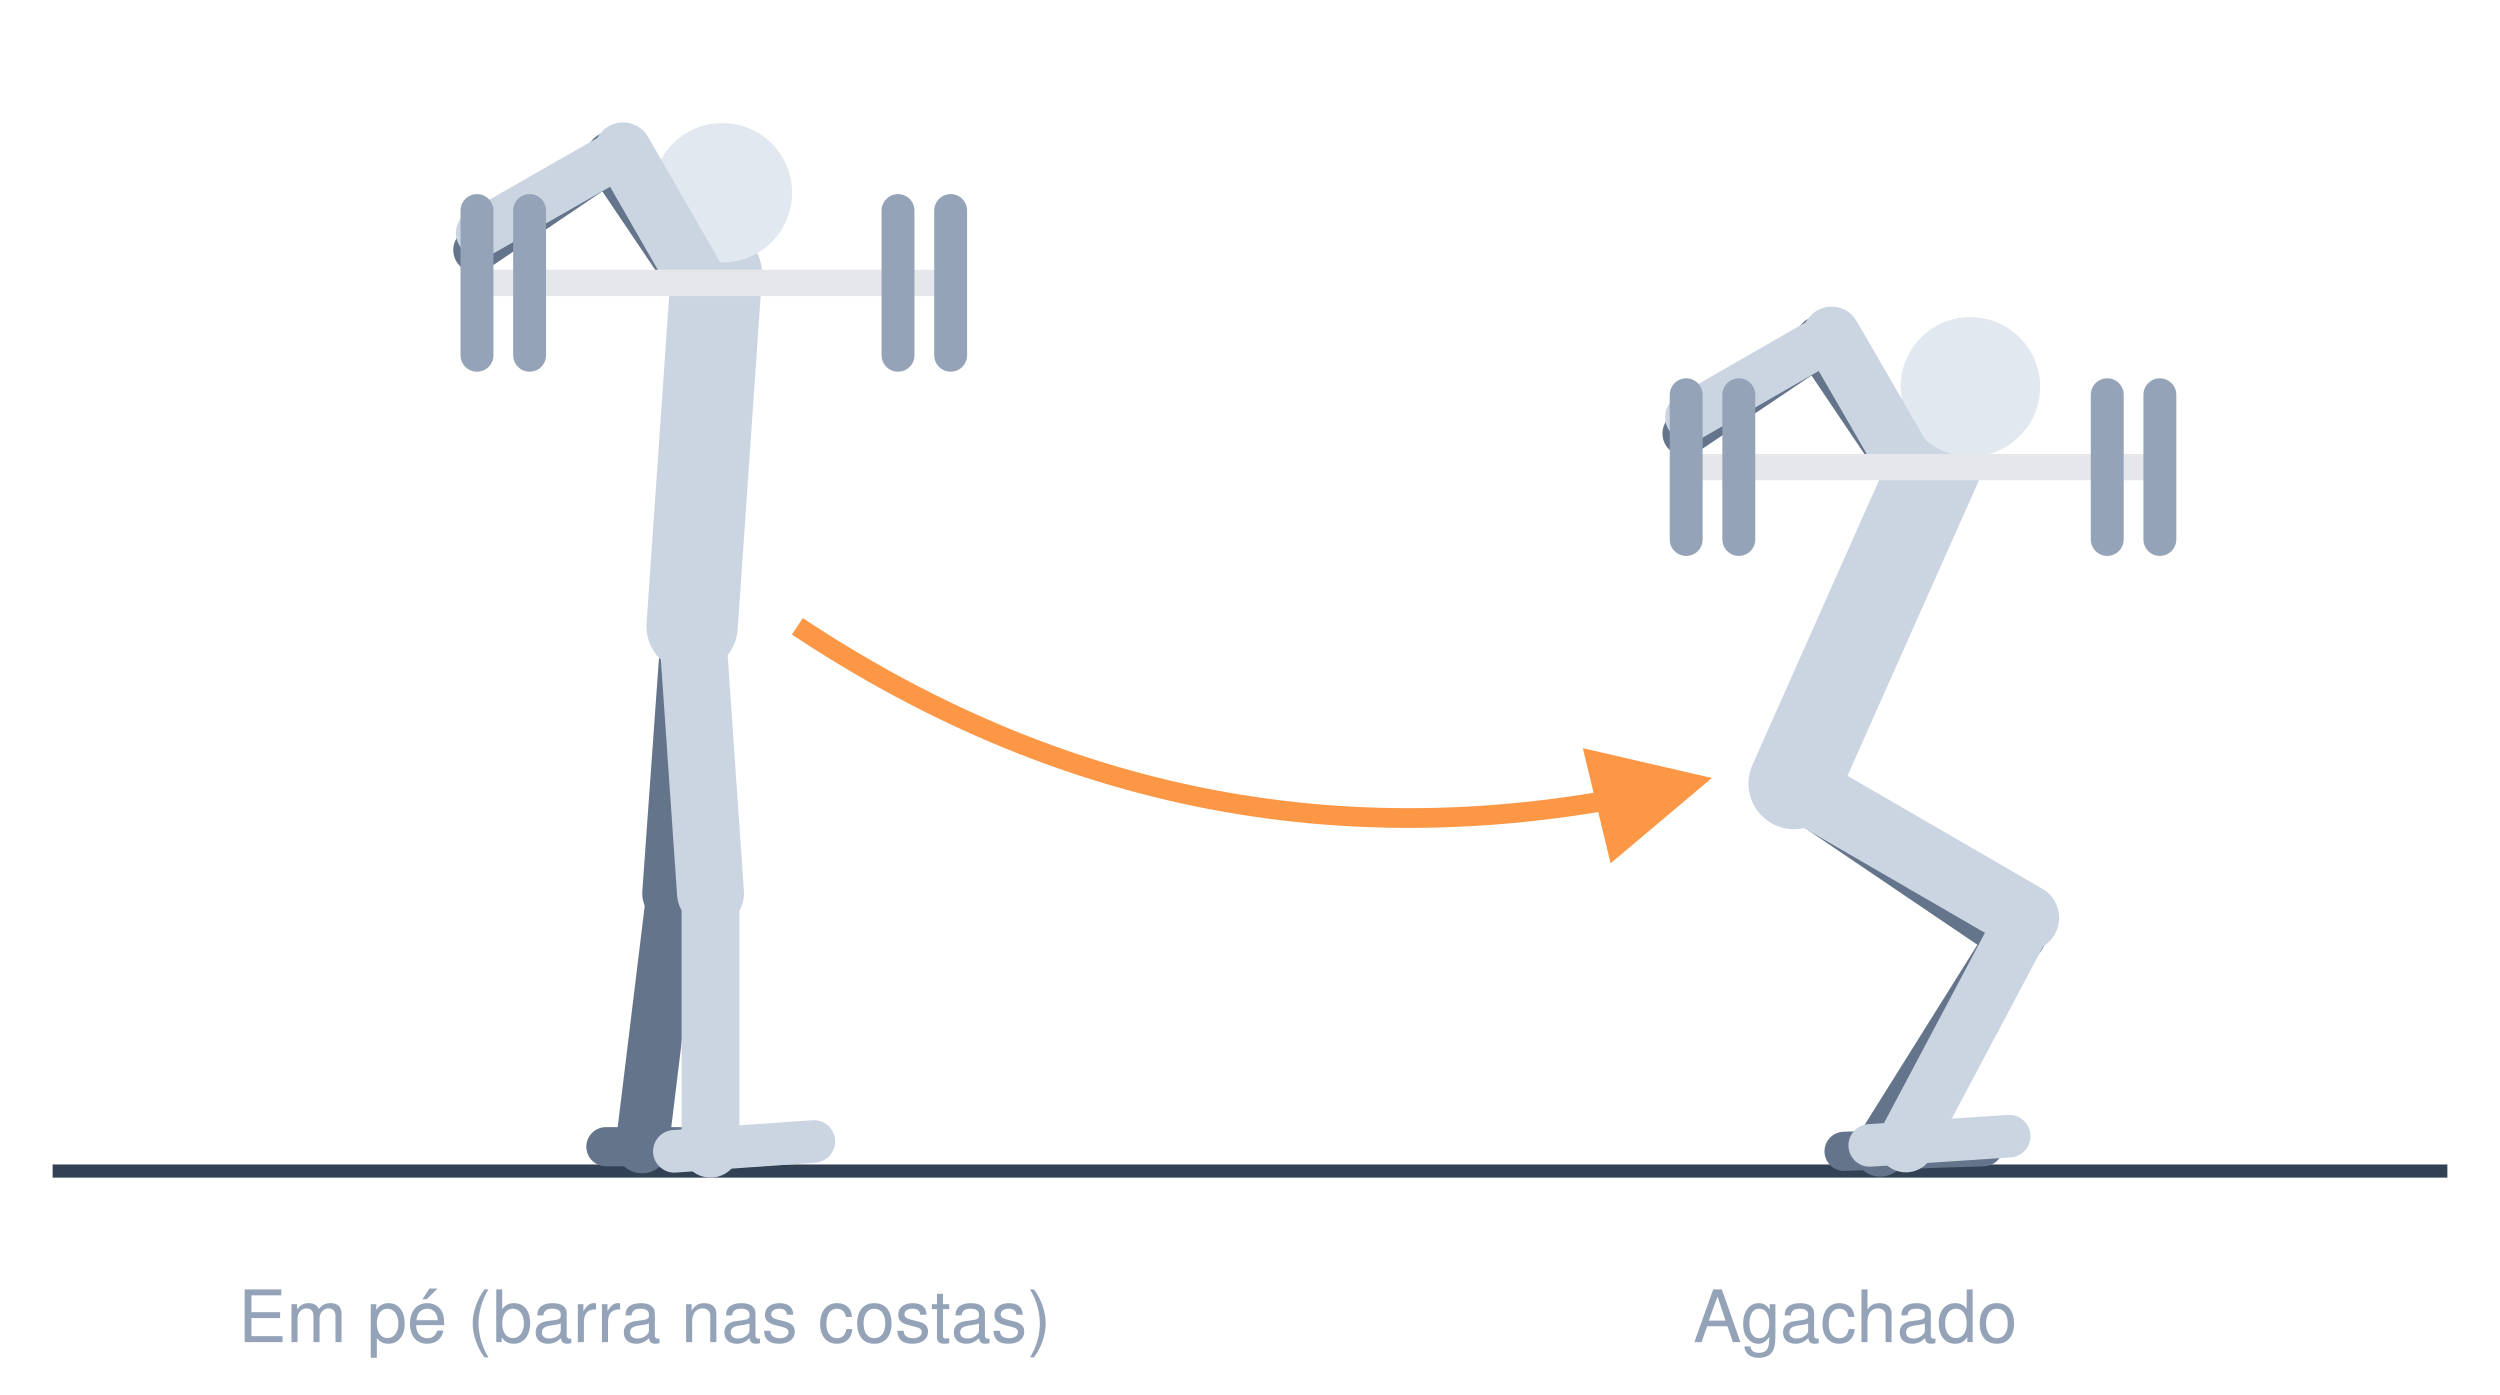
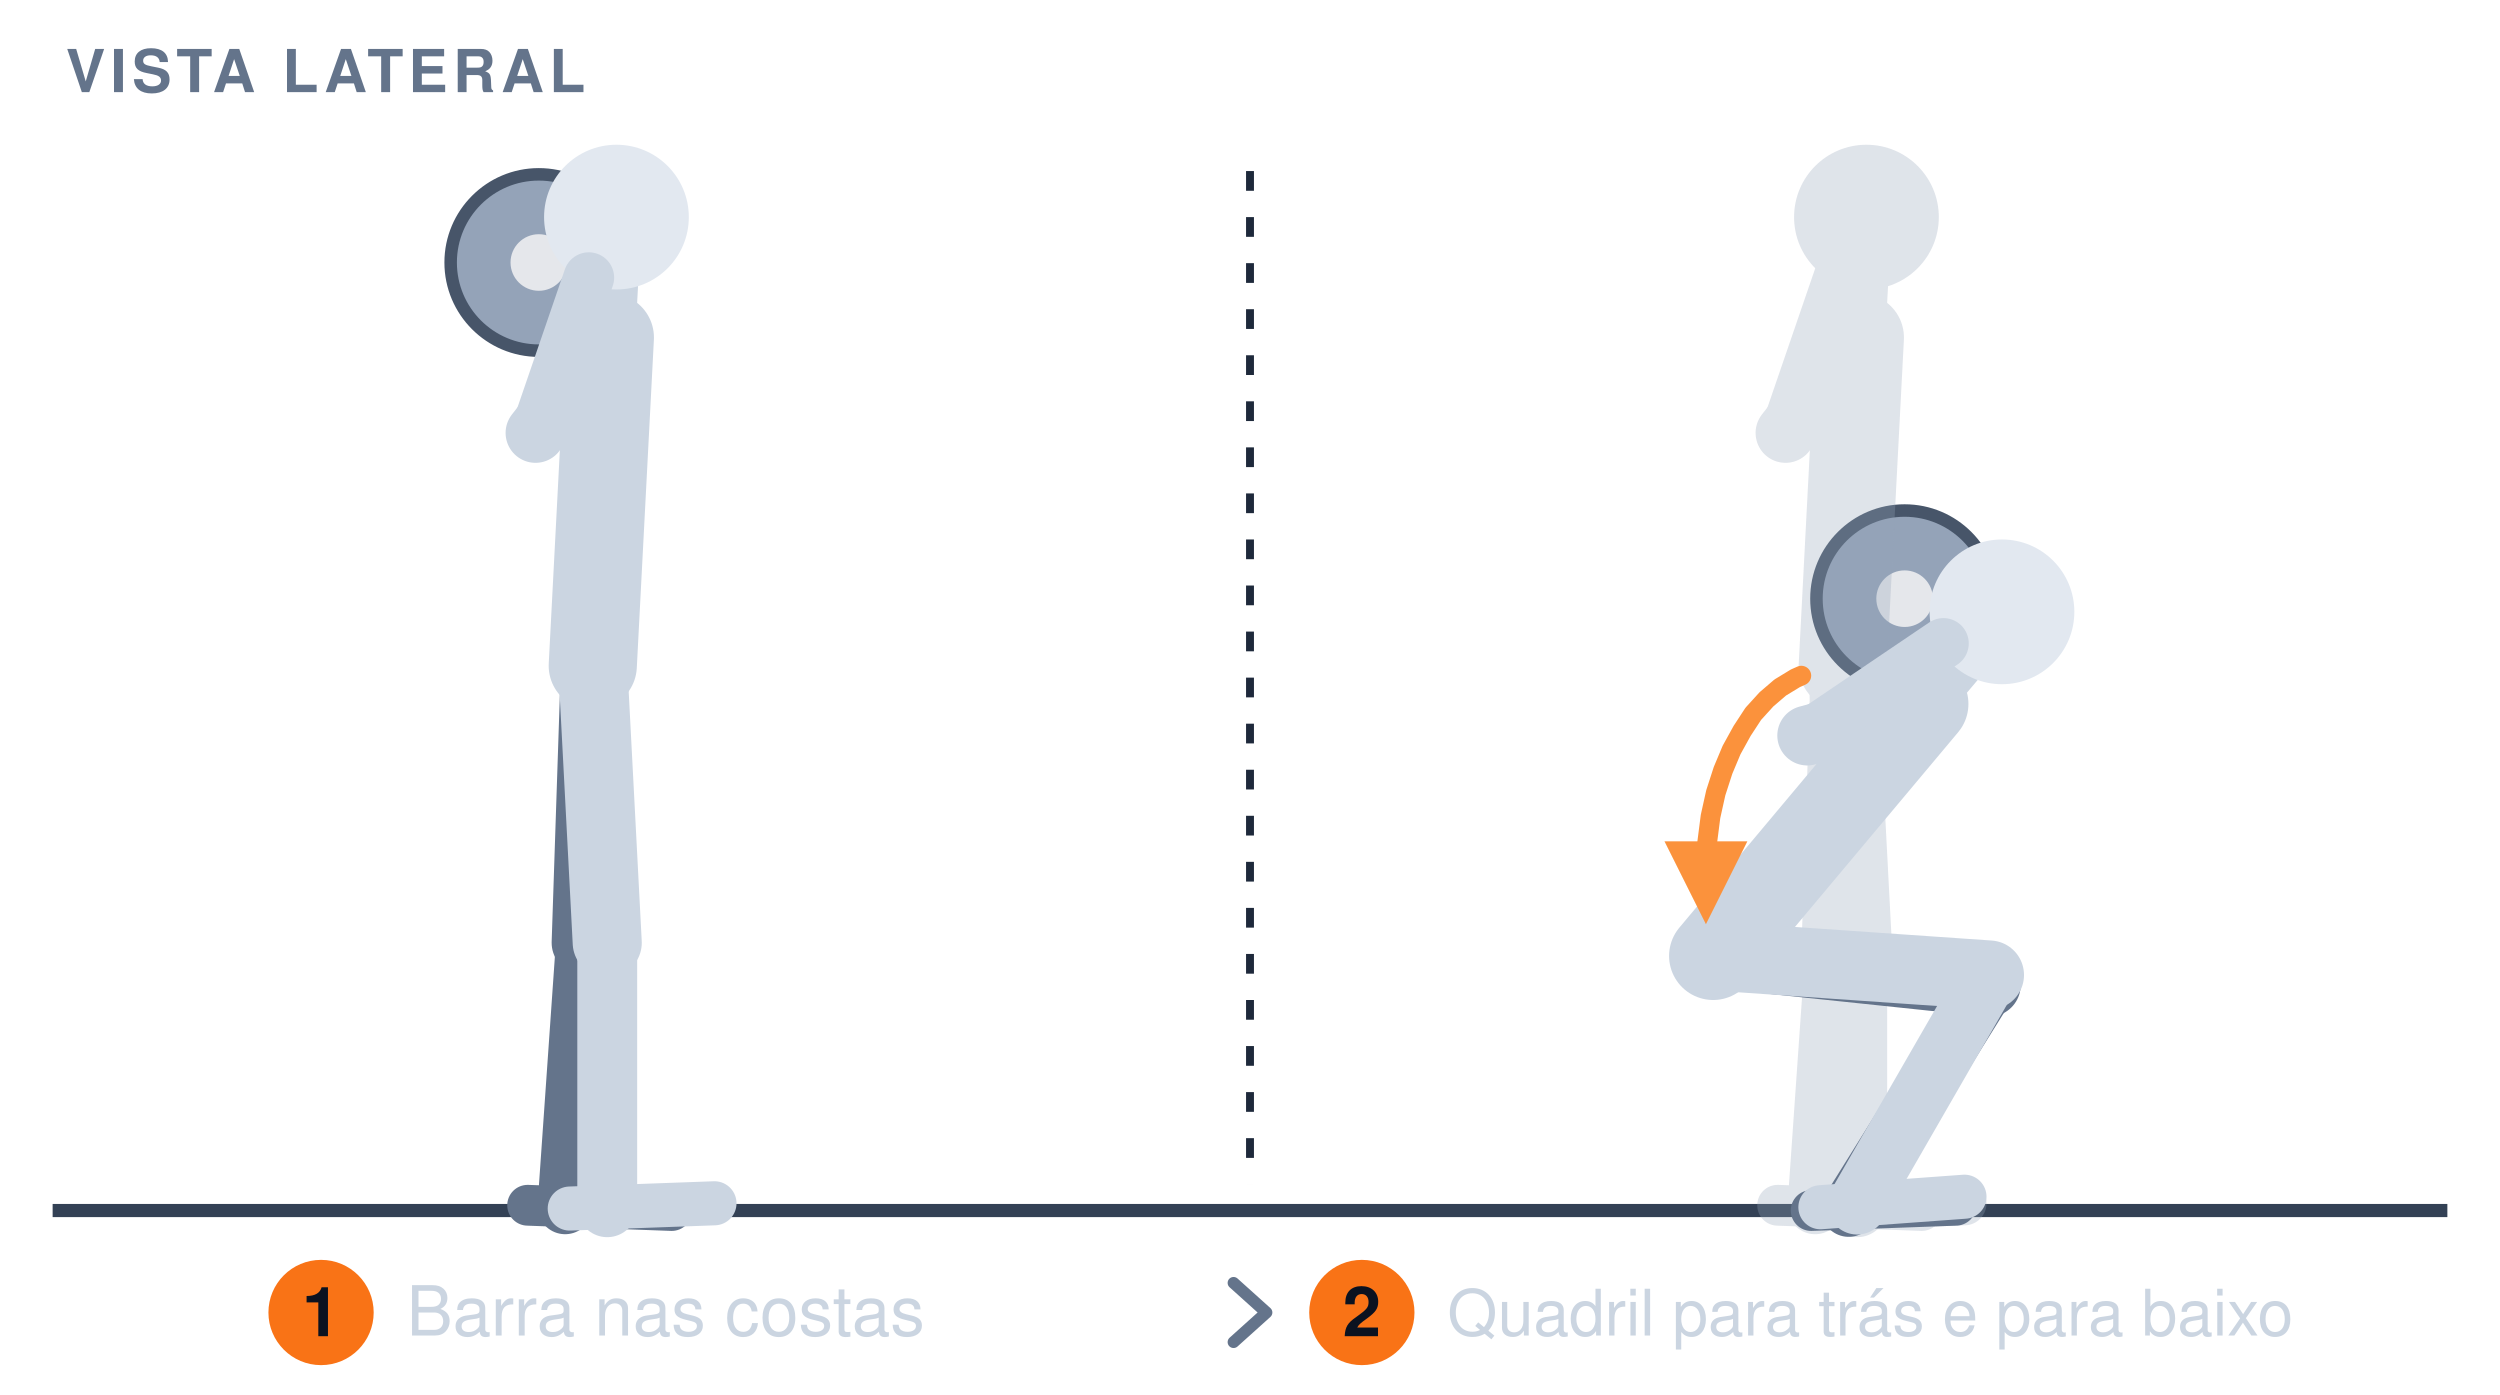
<svg xmlns="http://www.w3.org/2000/svg" width="380" height="212" viewBox="0 0 380 212" preserveAspectRatio="xMidYMid meet" role="img" aria-label="agachamento-barra">
  <defs>
-     <marker id="ah" viewBox="0 0 10 10" refX="8" refY="5" markerWidth="6" markerHeight="6" orient="auto-start-reverse">
+     <marker id="ah" viewBox="0 0 10 10" refX="7" refY="5" markerWidth="4.2" markerHeight="4.2" orient="auto-start-reverse">
      <path d="M0,0 L10,5 L0,10 z" fill="#fb923c" />
    </marker>
  </defs>
-   <line x1="8.0" y1="178.0" x2="372.0" y2="178.0" stroke="#334155" stroke-width="2" stroke-linecap="butt" />
-   <line x1="105.2" y1="95.2" x2="102.3" y2="135.8" stroke="#64748b" stroke-width="9.361" stroke-linecap="round" />
-   <line x1="102.3" y1="135.8" x2="97.6" y2="174.3" stroke="#64748b" stroke-width="8.085" stroke-linecap="round" />
-   <line x1="92.1" y1="174.3" x2="113.3" y2="174.3" stroke="#64748b" stroke-width="5.957" stroke-linecap="round" />
-   <line x1="108.5" y1="47.0" x2="93.0" y2="24.0" stroke="#64748b" stroke-width="8.085" stroke-linecap="round" />
-   <line x1="93.0" y1="24.0" x2="72.3" y2="38.0" stroke="#64748b" stroke-width="6.808" stroke-linecap="round" />
-   <line x1="105.2" y1="95.2" x2="108.9" y2="41.6" stroke="#cbd5e1" stroke-width="13.876" stroke-linecap="round" />
-   <line x1="108.9" y1="41.6" x2="109.8" y2="29.3" stroke="#cbd5e1" stroke-width="7.4" stroke-linecap="round" />
-   <circle cx="109.8" cy="29.3" r="10.6" fill="#e2e8f0" />
-   <line x1="105.2" y1="95.2" x2="108.0" y2="135.8" stroke="#cbd5e1" stroke-width="10.176" stroke-linecap="round" />
-   <line x1="108.0" y1="135.8" x2="108.0" y2="174.6" stroke="#cbd5e1" stroke-width="8.788" stroke-linecap="round" />
-   <line x1="102.5" y1="175.0" x2="123.7" y2="173.5" stroke="#cbd5e1" stroke-width="6.475" stroke-linecap="round" />
-   <line x1="108.5" y1="47.0" x2="94.7" y2="23.0" stroke="#cbd5e1" stroke-width="8.788" stroke-linecap="round" />
-   <line x1="94.7" y1="23.0" x2="73.0" y2="35.4" stroke="#cbd5e1" stroke-width="7.4" stroke-linecap="round" />
-   <line x1="272.7" y1="119.1" x2="306.4" y2="141.9" stroke="#64748b" stroke-width="9.361" stroke-linecap="round" />
-   <line x1="306.4" y1="141.9" x2="285.8" y2="174.8" stroke="#64748b" stroke-width="8.085" stroke-linecap="round" />
-   <line x1="280.3" y1="175.0" x2="301.5" y2="174.3" stroke="#64748b" stroke-width="5.957" stroke-linecap="round" />
-   <line x1="292.3" y1="75.0" x2="276.8" y2="52.0" stroke="#64748b" stroke-width="8.085" stroke-linecap="round" />
-   <line x1="276.8" y1="52.0" x2="256.1" y2="65.9" stroke="#64748b" stroke-width="6.808" stroke-linecap="round" />
-   <line x1="272.7" y1="119.1" x2="294.5" y2="70.1" stroke="#cbd5e1" stroke-width="13.876" stroke-linecap="round" />
-   <line x1="294.5" y1="70.1" x2="299.5" y2="58.8" stroke="#cbd5e1" stroke-width="7.4" stroke-linecap="round" />
-   <circle cx="299.5" cy="58.8" r="10.6" fill="#e2e8f0" />
-   <line x1="272.7" y1="119.1" x2="307.9" y2="139.5" stroke="#cbd5e1" stroke-width="10.176" stroke-linecap="round" />
-   <line x1="307.9" y1="139.5" x2="289.7" y2="173.8" stroke="#cbd5e1" stroke-width="8.788" stroke-linecap="round" />
-   <line x1="284.2" y1="174.1" x2="305.4" y2="172.7" stroke="#cbd5e1" stroke-width="6.475" stroke-linecap="round" />
-   <line x1="292.3" y1="75.0" x2="278.4" y2="51.0" stroke="#cbd5e1" stroke-width="8.788" stroke-linecap="round" />
-   <line x1="278.4" y1="51.0" x2="256.8" y2="63.4" stroke="#cbd5e1" stroke-width="7.4" stroke-linecap="round" />
-   <line x1="72.5" y1="43.0" x2="144.5" y2="43.0" stroke="#e5e7eb" stroke-width="4" stroke-linecap="round" />
-   <line x1="72.5" y1="32.0" x2="72.5" y2="54.0" stroke="#94a3b8" stroke-width="5" stroke-linecap="round" />
-   <line x1="80.5" y1="32.0" x2="80.5" y2="54.0" stroke="#94a3b8" stroke-width="5" stroke-linecap="round" />
-   <line x1="144.5" y1="32.0" x2="144.5" y2="54.0" stroke="#94a3b8" stroke-width="5" stroke-linecap="round" />
-   <line x1="136.5" y1="32.0" x2="136.5" y2="54.0" stroke="#94a3b8" stroke-width="5" stroke-linecap="round" />
-   <line x1="256.3" y1="71.0" x2="328.3" y2="71.0" stroke="#e5e7eb" stroke-width="4" stroke-linecap="round" />
-   <line x1="256.3" y1="60.0" x2="256.3" y2="82.0" stroke="#94a3b8" stroke-width="5" stroke-linecap="round" />
-   <line x1="264.3" y1="60.0" x2="264.3" y2="82.0" stroke="#94a3b8" stroke-width="5" stroke-linecap="round" />
-   <line x1="328.3" y1="60.0" x2="328.3" y2="82.0" stroke="#94a3b8" stroke-width="5" stroke-linecap="round" />
-   <line x1="320.3" y1="60.0" x2="320.3" y2="82.0" stroke="#94a3b8" stroke-width="5" stroke-linecap="round" />
-   <path d="M121.2,95.2 Q183.7,136.7 256.7,119.1" fill="none" stroke="#fb923c" stroke-width="3" marker-end="url(#ah)" opacity="0.95" />
-   <text x="98.0" y="204.0" fill="#94a3b8" font-family="-apple-system,Helvetica,Arial,sans-serif" font-size="11" font-weight="400" text-anchor="middle">Em pé (barra nas costas)</text>
-   <text x="282.0" y="204.0" fill="#94a3b8" font-family="-apple-system,Helvetica,Arial,sans-serif" font-size="11" font-weight="400" text-anchor="middle">Agachado</text>
+   <line x1="8.0" y1="184.0" x2="372.0" y2="184.0" stroke="#334155" stroke-width="2.0" stroke-linecap="butt" />
+   <line x1="190.0" y1="26.0" x2="190.0" y2="180.0" stroke="#1e293b" stroke-width="1.2" stroke-linecap="butt" stroke-dasharray="3 4" />
+   <text x="10.0" y="14.0" fill="#64748b" font-family="-apple-system,Helvetica,Arial,sans-serif" font-size="9" font-weight="700" text-anchor="start" letter-spacing="0.8">VISTA LATERAL</text>
+   <circle cx="81.9" cy="39.9" r="13.4" fill="#94a3b8" stroke="#475569" stroke-width="1.9" />
+   <circle cx="81.9" cy="39.9" r="4.3" fill="#e5e7eb" />
+   <line x1="81.4" y1="65.8" x2="89.5" y2="42.2" stroke="#64748b" stroke-width="7.0" stroke-linecap="round" />
+   <line x1="92.7" y1="51.3" x2="81.4" y2="65.8" stroke="#64748b" stroke-width="8.4" stroke-linecap="round" />
+   <line x1="90.1" y1="101.2" x2="88.7" y2="143.3" stroke="#64748b" stroke-width="9.7" stroke-linecap="round" />
+   <line x1="88.7" y1="143.3" x2="85.9" y2="183.4" stroke="#64748b" stroke-width="8.4" stroke-linecap="round" />
+   <line x1="80.2" y1="183.2" x2="102.1" y2="184.0" stroke="#64748b" stroke-width="6.2" stroke-linecap="round" />
+   <polygon points="92.7,51.3 92.7,51.3 90.1,101.2 90.1,101.2" fill="#cbd5e1" stroke="#cbd5e1" stroke-width="13.4" stroke-linejoin="round" />
+   <line x1="92.7" y1="51.3" x2="93.7" y2="33.0" stroke="#cbd5e1" stroke-width="7.7" stroke-linecap="round" />
+   <circle cx="93.7" cy="33.0" r="11.0" fill="#e2e8f0" />
+   <line x1="90.1" y1="101.2" x2="92.3" y2="143.3" stroke="#cbd5e1" stroke-width="10.5" stroke-linecap="round" />
+   <line x1="92.3" y1="143.3" x2="92.3" y2="183.5" stroke="#cbd5e1" stroke-width="9.1" stroke-linecap="round" />
+   <line x1="86.6" y1="183.7" x2="108.6" y2="182.9" stroke="#cbd5e1" stroke-width="6.7" stroke-linecap="round" />
+   <line x1="92.7" y1="51.3" x2="81.4" y2="65.8" stroke="#cbd5e1" stroke-width="9.1" stroke-linecap="round" />
+   <line x1="81.4" y1="65.8" x2="89.5" y2="42.2" stroke="#cbd5e1" stroke-width="7.7" stroke-linecap="round" />
+   <circle cx="289.5" cy="91.0" r="13.4" fill="#94a3b8" stroke="#475569" stroke-width="1.9" />
+   <circle cx="289.5" cy="91.0" r="4.3" fill="#e5e7eb" />
+   <g opacity="0.3">
+     <line x1="271.4" y1="65.8" x2="279.5" y2="42.2" stroke="#94a3b8" stroke-width="7.0" stroke-linecap="round" />
+     <line x1="282.7" y1="51.3" x2="271.4" y2="65.8" stroke="#94a3b8" stroke-width="8.4" stroke-linecap="round" />
+     <line x1="280.1" y1="101.2" x2="278.7" y2="143.3" stroke="#94a3b8" stroke-width="9.7" stroke-linecap="round" />
+     <line x1="278.7" y1="143.3" x2="275.9" y2="183.4" stroke="#94a3b8" stroke-width="8.4" stroke-linecap="round" />
+     <line x1="270.2" y1="183.2" x2="292.1" y2="184.0" stroke="#94a3b8" stroke-width="6.2" stroke-linecap="round" />
+     <polygon points="282.7,51.3 282.7,51.3 280.1,101.2 280.1,101.2" fill="#94a3b8" stroke="#94a3b8" stroke-width="13.4" stroke-linejoin="round" />
+     <line x1="282.7" y1="51.3" x2="283.7" y2="33.0" stroke="#94a3b8" stroke-width="7.7" stroke-linecap="round" />
+     <circle cx="283.7" cy="33.0" r="11.0" fill="#94a3b8" />
+     <line x1="280.1" y1="101.2" x2="282.3" y2="143.3" stroke="#94a3b8" stroke-width="10.5" stroke-linecap="round" />
+     <line x1="282.3" y1="143.3" x2="282.3" y2="183.5" stroke="#94a3b8" stroke-width="9.1" stroke-linecap="round" />
+     <line x1="276.6" y1="183.7" x2="298.6" y2="182.9" stroke="#94a3b8" stroke-width="6.7" stroke-linecap="round" />
+     <line x1="282.7" y1="51.3" x2="271.4" y2="65.8" stroke="#94a3b8" stroke-width="9.1" stroke-linecap="round" />
+     <line x1="271.4" y1="65.8" x2="279.5" y2="42.2" stroke="#94a3b8" stroke-width="7.7" stroke-linecap="round" />
+   </g>
+   <line x1="274.7" y1="111.8" x2="295.4" y2="97.8" stroke="#64748b" stroke-width="7.0" stroke-linecap="round" />
+   <line x1="292.5" y1="107.0" x2="274.7" y2="111.8" stroke="#64748b" stroke-width="8.4" stroke-linecap="round" />
+   <line x1="260.4" y1="145.3" x2="302.3" y2="149.7" stroke="#64748b" stroke-width="9.7" stroke-linecap="round" />
+   <line x1="302.3" y1="149.7" x2="281.0" y2="183.8" stroke="#64748b" stroke-width="8.4" stroke-linecap="round" />
+   <line x1="275.3" y1="184.0" x2="297.3" y2="183.2" stroke="#64748b" stroke-width="6.2" stroke-linecap="round" />
+   <polygon points="292.5,107.0 292.5,107.0 260.4,145.3 260.4,145.3" fill="#cbd5e1" stroke="#cbd5e1" stroke-width="13.4" stroke-linejoin="round" />
+   <line x1="292.5" y1="107.0" x2="304.3" y2="93.0" stroke="#cbd5e1" stroke-width="7.7" stroke-linecap="round" />
+   <circle cx="304.3" cy="93.0" r="11.0" fill="#e2e8f0" />
+   <line x1="260.4" y1="145.3" x2="302.4" y2="148.2" stroke="#cbd5e1" stroke-width="10.5" stroke-linecap="round" />
+   <line x1="302.4" y1="148.2" x2="282.3" y2="183.1" stroke="#cbd5e1" stroke-width="9.1" stroke-linecap="round" />
+   <line x1="276.7" y1="183.5" x2="298.6" y2="181.9" stroke="#cbd5e1" stroke-width="6.7" stroke-linecap="round" />
+   <line x1="292.5" y1="107.0" x2="274.7" y2="111.8" stroke="#cbd5e1" stroke-width="9.1" stroke-linecap="round" />
+   <line x1="274.7" y1="111.8" x2="295.4" y2="97.8" stroke="#cbd5e1" stroke-width="7.7" stroke-linecap="round" />
+   <path d="M273.8,102.7 L272.9,103.1 L270.6,104.5 L268.5,106.3 L266.5,108.5 L264.8,111.1 L263.2,114.0 L261.9,117.1 L260.8,120.5 L260.0,124.1 L259.5,128.0 L259.2,132.1 L259.3,136.4 L259.3,136.7" fill="none" stroke="#fb923c" stroke-width="3" stroke-linecap="round" stroke-linejoin="round" marker-end="url(#ah)" />
+   <circle cx="48.8" cy="199.5" r="8.0" fill="#f97316" />
+   <text x="48.8" y="203.1" fill="#0b1220" font-family="-apple-system,Helvetica,Arial,sans-serif" font-size="10.5" font-weight="700" text-anchor="middle">1</text>
+   <text x="61.8" y="203.0" fill="#cbd5e1" font-family="-apple-system,Helvetica,Arial,sans-serif" font-size="10.5" font-weight="400" text-anchor="start">Barra nas costas</text>
+   <circle cx="207.0" cy="199.5" r="8.0" fill="#f97316" />
+   <text x="207.0" y="203.1" fill="#0b1220" font-family="-apple-system,Helvetica,Arial,sans-serif" font-size="10.5" font-weight="700" text-anchor="middle">2</text>
+   <text x="220.0" y="203.0" fill="#cbd5e1" font-family="-apple-system,Helvetica,Arial,sans-serif" font-size="9.744" font-weight="400" text-anchor="start">Quadril para trás e para baixo</text>
+   <path d="M187.5,195.0 L192.5,199.5 L187.5,204.0" fill="none" stroke="#64748b" stroke-width="1.8" stroke-linecap="round" stroke-linejoin="round" />
</svg>
